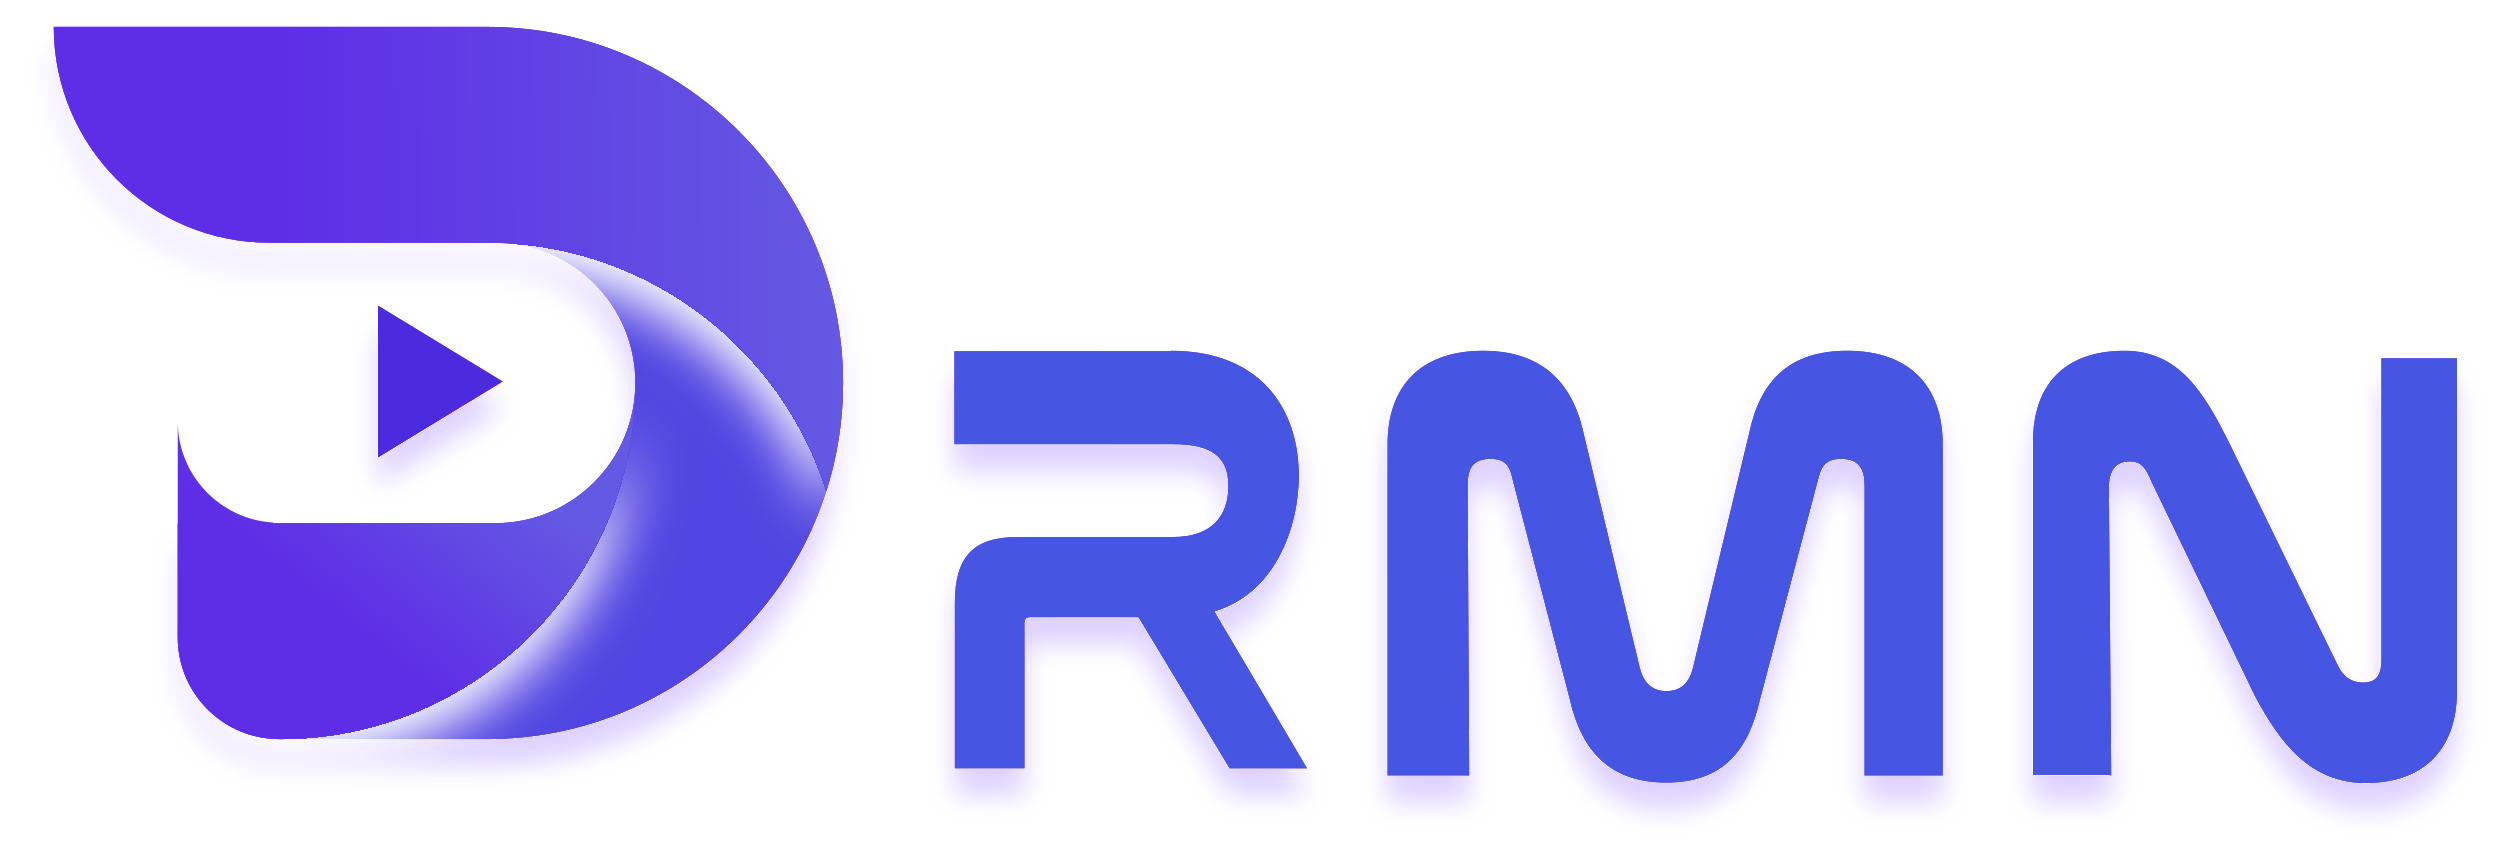
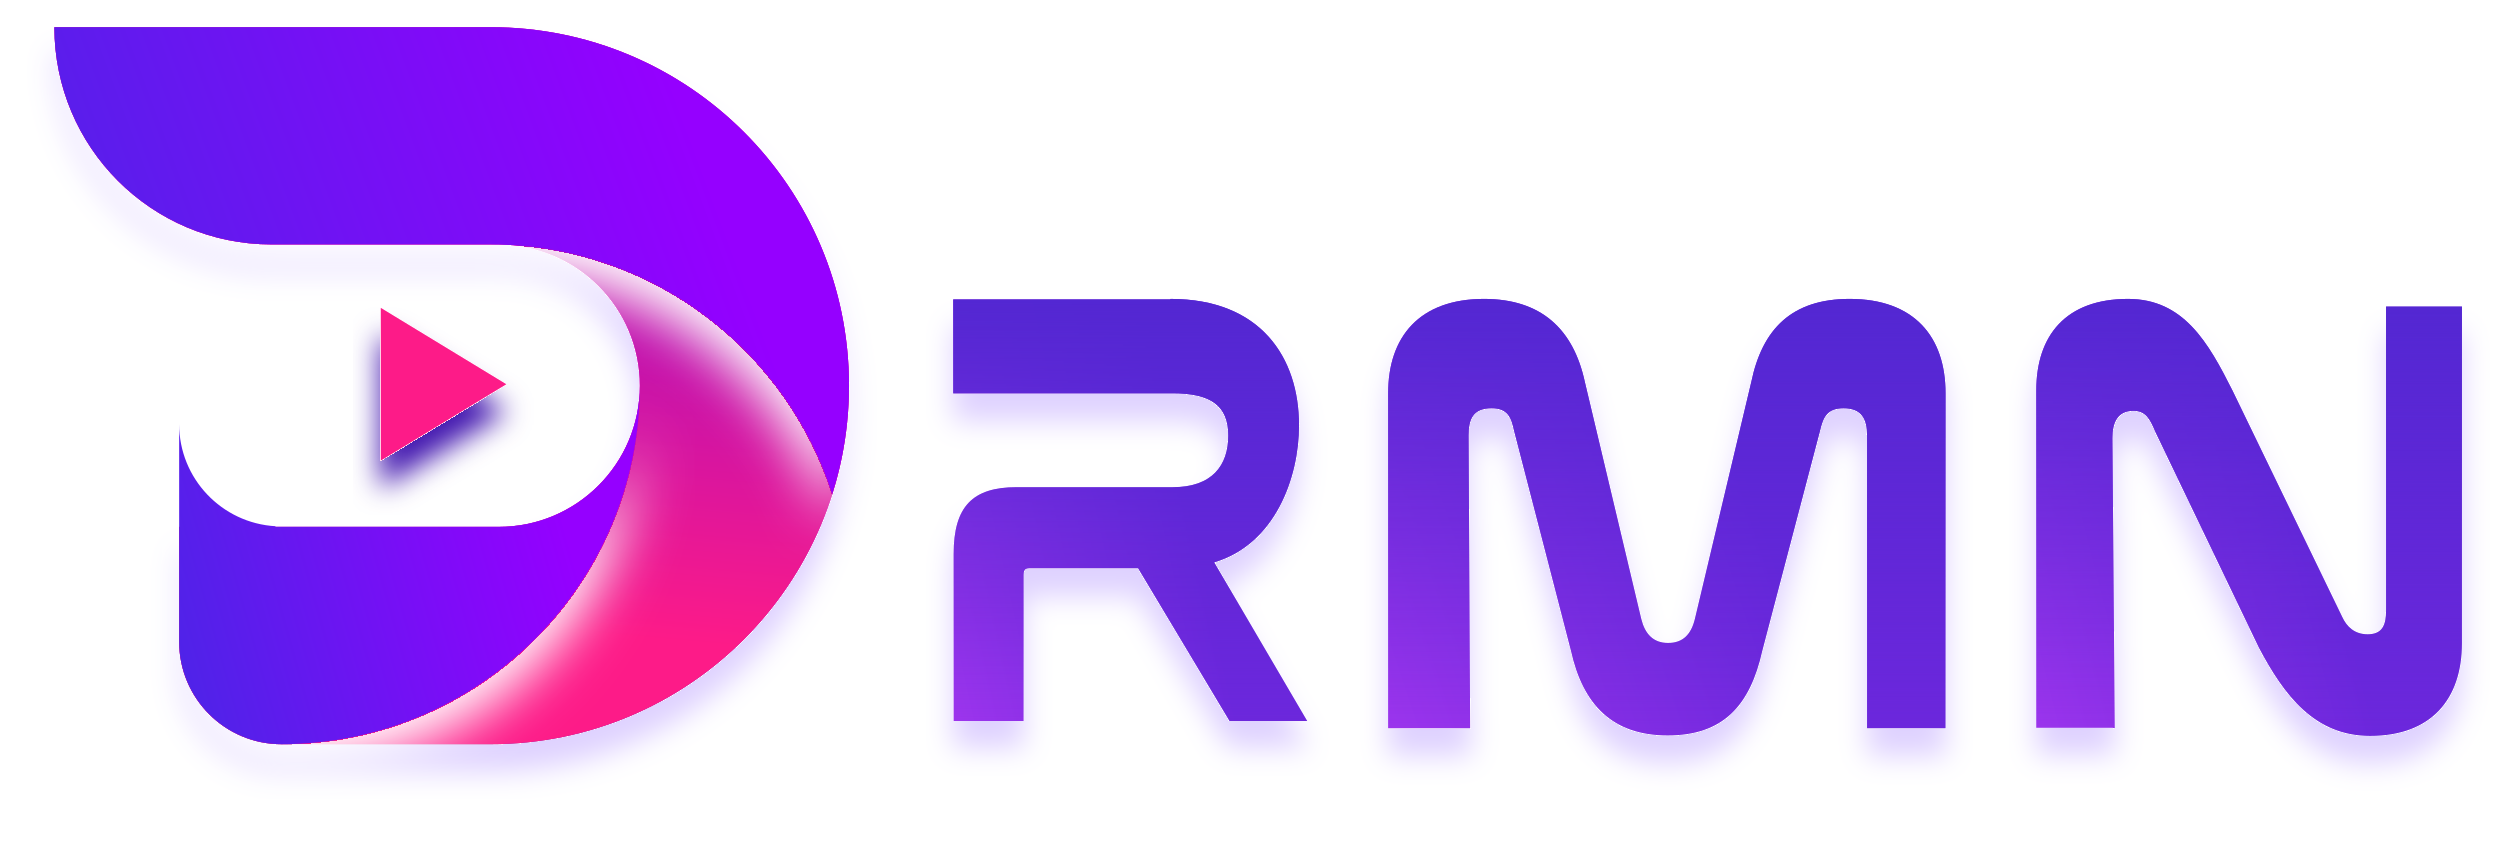
- <svg xmlns="http://www.w3.org/2000/svg" width="93" height="32" viewBox="0 0 93 32" fill="none">
+ <svg xmlns="http://www.w3.org/2000/svg" width="92" height="31" viewBox="0 0 92 31" fill="none">
  <g filter="url(#filter0_d_756_6660)">
-     <path d="M43.557 13.049C46.898 13.049 48.317 15.209 48.317 17.701C48.317 19.628 47.432 22.081 45.174 22.745L48.622 28.582H45.739L42.352 22.961H38.493C38.249 22.961 38.112 22.933 38.112 23.198V28.582H35.519V22.436C35.519 20.691 36.22 19.977 37.852 19.977H43.634C45.098 19.977 45.693 19.174 45.693 18.077C45.693 16.981 45.052 16.525 43.634 16.525H35.503V13.065H43.542L43.557 13.049Z" fill="url(#paint0_linear_756_6660)" />
-     <path d="M43.557 13.049C46.898 13.049 48.317 15.209 48.317 17.701C48.317 19.628 47.432 22.081 45.174 22.745L48.622 28.582H45.739L42.352 22.961H38.493C38.249 22.961 38.112 22.933 38.112 23.198V28.582H35.519V22.436C35.519 20.691 36.22 19.977 37.852 19.977H43.634C45.098 19.977 45.693 19.174 45.693 18.077C45.693 16.981 45.052 16.525 43.634 16.525H35.503V13.065H43.542L43.557 13.049Z" fill="#4656E2" />
+     <path d="M43.078 11C46.396 11 47.805 13.16 47.805 15.652C47.805 17.579 46.926 20.032 44.684 20.696L48.108 26.534H45.244L41.881 20.912H38.047C37.805 20.912 37.669 20.884 37.669 21.15V26.534H35.093V20.387C35.093 18.642 35.79 17.928 37.411 17.928H43.153C44.608 17.928 45.199 17.125 45.199 16.028C45.199 14.932 44.562 14.476 43.153 14.476H35.078V11.017H43.062L43.078 11Z" fill="url(#paint0_linear_756_6660)" />
+     <path d="M43.078 11C46.396 11 47.805 13.16 47.805 15.652C47.805 17.579 46.926 20.032 44.684 20.696L48.108 26.534H45.244L41.881 20.912H38.047C37.805 20.912 37.669 20.884 37.669 21.15V26.534H35.093V20.387C35.093 18.642 35.79 17.928 37.411 17.928H43.153C44.608 17.928 45.199 17.125 45.199 16.028C45.199 14.932 44.562 14.476 43.153 14.476H35.078V11.017H43.062L43.078 11Z" fill="url(#paint1_linear_756_6660)" />
  </g>
  <g filter="url(#filter1_d_756_6660)">
-     <path d="M54.41 28.848H51.616V16.521C51.616 14.444 52.775 13.049 55.17 13.049C57.275 13.049 58.48 14.145 58.907 16.106L60.997 24.828C61.134 25.376 61.439 25.708 61.988 25.708C62.538 25.708 62.843 25.393 62.98 24.828L65.07 16.106C65.481 14.145 66.58 13.049 68.715 13.049C71.11 13.049 72.269 14.444 72.269 16.521V28.848H69.36V18.071C69.36 17.473 69.164 17.074 68.493 17.074C67.882 17.074 67.739 17.39 67.617 17.905L65.481 25.991C65.024 28.034 64.017 29.114 61.973 29.114C59.929 29.114 58.831 27.985 58.388 25.991L56.283 17.905C56.177 17.406 56.046 17.074 55.451 17.074C54.764 17.074 54.599 17.473 54.599 18.071L54.656 28.848H54.41Z" fill="url(#paint1_linear_756_6660)" />
-     <path d="M54.41 28.848H51.616V16.521C51.616 14.444 52.775 13.049 55.17 13.049C57.275 13.049 58.48 14.145 58.907 16.106L60.997 24.828C61.134 25.376 61.439 25.708 61.988 25.708C62.538 25.708 62.843 25.393 62.98 24.828L65.07 16.106C65.481 14.145 66.58 13.049 68.715 13.049C71.11 13.049 72.269 14.444 72.269 16.521V28.848H69.36V18.071C69.36 17.473 69.164 17.074 68.493 17.074C67.882 17.074 67.739 17.39 67.617 17.905L65.481 25.991C65.024 28.034 64.017 29.114 61.973 29.114C59.929 29.114 58.831 27.985 58.388 25.991L56.283 17.905C56.177 17.406 56.046 17.074 55.451 17.074C54.764 17.074 54.599 17.473 54.599 18.071L54.656 28.848H54.41Z" fill="#4656E2" />
+     <path d="M53.857 26.799H51.082V14.472C51.082 12.396 52.233 11 54.612 11C56.703 11 57.9 12.097 58.324 14.057L60.4 22.779C60.536 23.327 60.84 23.66 61.385 23.66C61.931 23.66 62.233 23.344 62.37 22.779L64.446 14.057C64.855 12.097 65.946 11 68.067 11C70.446 11 71.597 12.396 71.597 14.472V26.799H68.707V16.022C68.707 15.424 68.512 15.025 67.846 15.025C67.24 15.025 67.097 15.341 66.976 15.856L64.855 23.942C64.4 25.985 63.4 27.065 61.37 27.065C59.34 27.065 58.249 25.936 57.809 23.942L55.718 15.856C55.612 15.358 55.482 15.025 54.891 15.025C54.209 15.025 54.045 15.424 54.045 16.022L54.102 26.799H53.857Z" fill="url(#paint2_linear_756_6660)" />
+     <path d="M53.857 26.799H51.082V14.472C51.082 12.396 52.233 11 54.612 11C56.703 11 57.9 12.097 58.324 14.057L60.4 22.779C60.536 23.327 60.84 23.66 61.385 23.66C61.931 23.66 62.233 23.344 62.37 22.779L64.446 14.057C64.855 12.097 65.946 11 68.067 11C70.446 11 71.597 12.396 71.597 14.472V26.799H68.707V16.022C68.707 15.424 68.512 15.025 67.846 15.025C67.24 15.025 67.097 15.341 66.976 15.856L64.855 23.942C64.4 25.985 63.4 27.065 61.37 27.065C59.34 27.065 58.249 25.936 57.809 23.942L55.718 15.856C55.612 15.358 55.482 15.025 54.891 15.025C54.209 15.025 54.045 15.424 54.045 16.022L54.102 26.799H53.857Z" fill="url(#paint3_linear_756_6660)" />
  </g>
  <g filter="url(#filter2_d_756_6660)">
-     <path d="M78.452 28.832H75.627V16.421C75.627 14.395 76.726 13.049 79.029 13.049C81.088 13.049 82.003 14.652 82.9 16.421L86.961 24.742C87.129 25.108 87.419 25.39 87.907 25.39C88.456 25.39 88.589 25.041 88.589 24.51V13.331H91.4V25.725C91.4 27.768 90.271 29.131 87.998 29.131C85.939 29.131 84.808 27.636 83.876 25.881L80.036 17.929C79.838 17.464 79.685 17.168 79.227 17.168C78.632 17.168 78.452 17.613 78.452 18.161L78.539 28.848L78.452 28.832Z" fill="url(#paint2_linear_756_6660)" />
-     <path d="M78.452 28.832H75.627V16.421C75.627 14.395 76.726 13.049 79.029 13.049C81.088 13.049 82.003 14.652 82.9 16.421L86.961 24.742C87.129 25.108 87.419 25.39 87.907 25.39C88.456 25.39 88.589 25.041 88.589 24.51V13.331H91.4V25.725C91.4 27.768 90.271 29.131 87.998 29.131C85.939 29.131 84.808 27.636 83.876 25.881L80.036 17.929C79.838 17.464 79.685 17.168 79.227 17.168C78.632 17.168 78.452 17.613 78.452 18.161L78.539 28.848L78.452 28.832Z" fill="#4656E2" />
+     <path d="M77.738 26.783H74.933V14.373C74.933 12.346 76.023 11 78.311 11C80.357 11 81.266 12.603 82.156 14.373L86.19 22.694C86.357 23.059 86.645 23.341 87.129 23.341C87.675 23.341 87.807 22.993 87.807 22.461V11.282H90.599V23.676C90.599 25.72 89.478 27.082 87.221 27.082C85.175 27.082 84.052 25.587 83.126 23.832L79.311 15.88C79.114 15.415 78.963 15.119 78.508 15.119C77.917 15.119 77.738 15.564 77.738 16.113L77.824 26.799L77.738 26.783Z" fill="url(#paint4_linear_756_6660)" />
+     <path d="M77.738 26.783H74.933V14.373C74.933 12.346 76.023 11 78.311 11C80.357 11 81.266 12.603 82.156 14.373L86.19 22.694C86.357 23.059 86.645 23.341 87.129 23.341C87.675 23.341 87.807 22.993 87.807 22.461V11.282H90.599V23.676C90.599 25.72 89.478 27.082 87.221 27.082C85.175 27.082 84.052 25.587 83.126 23.832L79.311 15.88C79.114 15.415 78.963 15.119 78.508 15.119C77.917 15.119 77.738 15.564 77.738 16.113L77.824 26.799L77.738 26.783Z" fill="url(#paint5_linear_756_6660)" />
  </g>
  <g filter="url(#filter3_d_756_6660)">
-     <path d="M18.126 1H2V1.005C2 5.438 5.59 9.032 10.02 9.032H18.419C21.297 9.032 23.632 11.366 23.632 14.248C23.632 17.128 21.299 19.464 18.419 19.464H6.611V23.711C6.611 25.802 8.304 27.496 10.394 27.496H18.126C25.437 27.496 31.364 21.565 31.364 14.251C31.364 6.931 25.437 1 18.126 1Z" fill="url(#paint3_linear_756_6660)" />
-     <path d="M18.126 1H2V1.005C2 5.438 5.59 9.032 10.02 9.032H18.419C21.297 9.032 23.632 11.366 23.632 14.248C23.632 17.128 21.299 19.464 18.419 19.464H6.611V23.711C6.611 25.802 8.304 27.496 10.394 27.496H18.126C25.437 27.496 31.364 21.565 31.364 14.251C31.364 6.931 25.437 1 18.126 1Z" fill="#5246E2" />
+     <path d="M18.061 1H2V1.005C2 5.419 5.575 8.999 9.987 8.999H18.352C21.219 8.999 23.544 11.324 23.544 14.194C23.544 17.062 21.221 19.389 18.352 19.389H6.592V23.619C6.592 25.701 8.279 27.389 10.36 27.389H18.061C25.342 27.389 31.245 21.482 31.245 14.197C31.245 6.907 25.342 1 18.061 1Z" fill="url(#paint6_linear_756_6660)" />
+     <path d="M18.061 1H2V1.005C2 5.419 5.575 8.999 9.987 8.999H18.352C21.219 8.999 23.544 11.324 23.544 14.194C23.544 17.062 21.221 19.389 18.352 19.389H6.592V23.619C6.592 25.701 8.279 27.389 10.36 27.389H18.061C25.342 27.389 31.245 21.482 31.245 14.197C31.245 6.907 25.342 1 18.061 1Z" fill="url(#paint7_linear_756_6660)" />
  </g>
  <g filter="url(#filter4_d_756_6660)">
-     <path d="M18.126 1H2C2 5.433 5.59 9.024 10.02 9.024H18.124C18.201 9.024 18.278 9.029 18.354 9.029H18.416C18.436 9.029 18.459 9.032 18.478 9.032C24.235 9.183 29.076 13.01 30.742 18.256C31.144 16.991 31.362 15.642 31.362 14.243C31.364 6.931 25.437 1 18.126 1Z" fill="url(#paint4_linear_756_6660)" />
+     <path d="M18.061 1H2C2 5.415 5.575 8.992 9.987 8.992H18.058C18.135 8.992 18.211 8.997 18.288 8.997H18.35C18.369 8.997 18.392 8.999 18.411 8.999C24.144 9.15 28.966 12.961 30.625 18.186C31.026 16.927 31.243 15.583 31.243 14.189C31.245 6.907 25.342 1 18.061 1Z" fill="url(#paint8_linear_756_6660)" />
  </g>
  <g filter="url(#filter5_d_756_6660)">
-     <path d="M23.634 14.246C23.634 17.125 21.301 19.462 18.42 19.462H10.17V19.44C8.187 19.323 6.612 17.681 6.612 15.667V23.709C6.612 25.799 8.306 27.494 10.395 27.494C17.706 27.494 23.634 21.563 23.634 14.248V14.246Z" fill="url(#paint5_linear_756_6660)" />
+     <path d="M23.545 14.192C23.545 17.06 21.222 19.387 18.353 19.387H10.136V19.365C8.161 19.249 6.593 17.613 6.593 15.607V23.616C6.593 25.699 8.279 27.386 10.361 27.386C17.642 27.386 23.545 21.48 23.545 14.194V14.192Z" fill="url(#paint9_linear_756_6660)" />
  </g>
  <g filter="url(#filter6_d_756_6660)">
-     <path d="M18.701 14.193L14.061 11.371L14.061 17.016L18.701 14.193Z" fill="url(#paint6_linear_756_6660)" />
-     <path d="M18.701 14.193L14.061 11.371L14.061 17.016L18.701 14.193Z" fill="#4C2BDE" />
+     <path d="M18.634 14.14L14.013 11.329L14.013 16.95L18.634 14.14Z" fill="#FD1B88" />
  </g>
  <defs>
-     <filter id="filter0_d_756_6660" x="34.503" y="13.049" width="15.118" height="17.534" filterUnits="userSpaceOnUse" color-interpolation-filters="sRGB">
+     <filter id="filter0_d_756_6660" x="34.078" y="11" width="15.03" height="17.534" filterUnits="userSpaceOnUse" color-interpolation-filters="sRGB">
      <feFlood flood-opacity="0" result="BackgroundImageFix" />
      <feColorMatrix in="SourceAlpha" type="matrix" values="0 0 0 0 0 0 0 0 0 0 0 0 0 0 0 0 0 0 127 0" result="hardAlpha" />
      <feOffset dy="1" />
      <feGaussianBlur stdDeviation="0.5" />
      <feComposite in2="hardAlpha" operator="out" />
      <feColorMatrix type="matrix" values="0 0 0 0 0.872 0 0 0 0 0.821 0 0 0 0 1 0 0 0 1 0" />
      <feBlend mode="normal" in2="BackgroundImageFix" result="effect1_dropShadow_756_6660" />
      <feBlend mode="normal" in="SourceGraphic" in2="effect1_dropShadow_756_6660" result="shape" />
    </filter>
-     <filter id="filter1_d_756_6660" x="50.616" y="13.049" width="22.654" height="18.065" filterUnits="userSpaceOnUse" color-interpolation-filters="sRGB">
+     <filter id="filter1_d_756_6660" x="50.082" y="11" width="22.515" height="18.065" filterUnits="userSpaceOnUse" color-interpolation-filters="sRGB">
      <feFlood flood-opacity="0" result="BackgroundImageFix" />
      <feColorMatrix in="SourceAlpha" type="matrix" values="0 0 0 0 0 0 0 0 0 0 0 0 0 0 0 0 0 0 127 0" result="hardAlpha" />
      <feOffset dy="1" />
      <feGaussianBlur stdDeviation="0.5" />
      <feComposite in2="hardAlpha" operator="out" />
      <feColorMatrix type="matrix" values="0 0 0 0 0.872 0 0 0 0 0.821 0 0 0 0 1 0 0 0 1 0" />
      <feBlend mode="normal" in2="BackgroundImageFix" result="effect1_dropShadow_756_6660" />
      <feBlend mode="normal" in="SourceGraphic" in2="effect1_dropShadow_756_6660" result="shape" />
    </filter>
-     <filter id="filter2_d_756_6660" x="74.627" y="13.049" width="17.773" height="18.082" filterUnits="userSpaceOnUse" color-interpolation-filters="sRGB">
+     <filter id="filter2_d_756_6660" x="73.933" y="11" width="17.666" height="18.082" filterUnits="userSpaceOnUse" color-interpolation-filters="sRGB">
      <feFlood flood-opacity="0" result="BackgroundImageFix" />
      <feColorMatrix in="SourceAlpha" type="matrix" values="0 0 0 0 0 0 0 0 0 0 0 0 0 0 0 0 0 0 127 0" result="hardAlpha" />
      <feOffset dy="1" />
      <feGaussianBlur stdDeviation="0.5" />
      <feComposite in2="hardAlpha" operator="out" />
      <feColorMatrix type="matrix" values="0 0 0 0 0.872 0 0 0 0 0.821 0 0 0 0 1 0 0 0 1 0" />
      <feBlend mode="normal" in2="BackgroundImageFix" result="effect1_dropShadow_756_6660" />
      <feBlend mode="normal" in="SourceGraphic" in2="effect1_dropShadow_756_6660" result="shape" />
    </filter>
-     <filter id="filter3_d_756_6660" x="1" y="1" width="31.365" height="28.496" filterUnits="userSpaceOnUse" color-interpolation-filters="sRGB">
+     <filter id="filter3_d_756_6660" x="1" y="1" width="31.245" height="28.389" filterUnits="userSpaceOnUse" color-interpolation-filters="sRGB">
      <feFlood flood-opacity="0" result="BackgroundImageFix" />
      <feColorMatrix in="SourceAlpha" type="matrix" values="0 0 0 0 0 0 0 0 0 0 0 0 0 0 0 0 0 0 127 0" result="hardAlpha" />
      <feOffset dy="1" />
      <feGaussianBlur stdDeviation="0.5" />
      <feComposite in2="hardAlpha" operator="out" />
      <feColorMatrix type="matrix" values="0 0 0 0 0.872 0 0 0 0 0.821 0 0 0 0 1 0 0 0 1 0" />
      <feBlend mode="normal" in2="BackgroundImageFix" result="effect1_dropShadow_756_6660" />
      <feBlend mode="normal" in="SourceGraphic" in2="effect1_dropShadow_756_6660" result="shape" />
    </filter>
-     <filter id="filter4_d_756_6660" x="0" y="0" width="33.362" height="21.256" filterUnits="userSpaceOnUse" color-interpolation-filters="sRGB">
+     <filter id="filter4_d_756_6660" x="0" y="0" width="33.243" height="21.186" filterUnits="userSpaceOnUse" color-interpolation-filters="sRGB">
      <feFlood flood-opacity="0" result="BackgroundImageFix" />
      <feColorMatrix in="SourceAlpha" type="matrix" values="0 0 0 0 0 0 0 0 0 0 0 0 0 0 0 0 0 0 127 0" result="hardAlpha" />
      <feOffset dy="1" />
      <feGaussianBlur stdDeviation="1" />
      <feComposite in2="hardAlpha" operator="out" />
      <feColorMatrix type="matrix" values="0 0 0 0 1 0 0 0 0 1 0 0 0 0 1 0 0 0 1 0" />
      <feBlend mode="normal" in2="BackgroundImageFix" result="effect1_dropShadow_756_6660" />
      <feBlend mode="normal" in="SourceGraphic" in2="effect1_dropShadow_756_6660" result="shape" />
    </filter>
-     <filter id="filter5_d_756_6660" x="4.612" y="13.246" width="21.021" height="17.248" filterUnits="userSpaceOnUse" color-interpolation-filters="sRGB">
+     <filter id="filter5_d_756_6660" x="4.593" y="13.192" width="20.952" height="17.194" filterUnits="userSpaceOnUse" color-interpolation-filters="sRGB">
      <feFlood flood-opacity="0" result="BackgroundImageFix" />
      <feColorMatrix in="SourceAlpha" type="matrix" values="0 0 0 0 0 0 0 0 0 0 0 0 0 0 0 0 0 0 127 0" result="hardAlpha" />
      <feOffset dy="1" />
      <feGaussianBlur stdDeviation="1" />
      <feComposite in2="hardAlpha" operator="out" />
      <feColorMatrix type="matrix" values="0 0 0 0 1 0 0 0 0 1 0 0 0 0 1 0 0 0 1 0" />
      <feBlend mode="normal" in2="BackgroundImageFix" result="effect1_dropShadow_756_6660" />
      <feBlend mode="normal" in="SourceGraphic" in2="effect1_dropShadow_756_6660" result="shape" />
    </filter>
-     <filter id="filter6_d_756_6660" x="13.062" y="11.371" width="6.639" height="7.645" filterUnits="userSpaceOnUse" color-interpolation-filters="sRGB">
+     <filter id="filter6_d_756_6660" x="13.013" y="11.329" width="6.621" height="7.621" filterUnits="userSpaceOnUse" color-interpolation-filters="sRGB">
      <feFlood flood-opacity="0" result="BackgroundImageFix" />
      <feColorMatrix in="SourceAlpha" type="matrix" values="0 0 0 0 0 0 0 0 0 0 0 0 0 0 0 0 0 0 127 0" result="hardAlpha" />
      <feOffset dy="1" />
      <feGaussianBlur stdDeviation="0.5" />
      <feComposite in2="hardAlpha" operator="out" />
-       <feColorMatrix type="matrix" values="0 0 0 0 0.872 0 0 0 0 0.825 0 0 0 0 1 0 0 0 1 0" />
+       <feColorMatrix type="matrix" values="0 0 0 0 0.267 0 0 0 0 0.098 0 0 0 0 0.69 0 0 0 1 0" />
      <feBlend mode="normal" in2="BackgroundImageFix" result="effect1_dropShadow_756_6660" />
      <feBlend mode="normal" in="SourceGraphic" in2="effect1_dropShadow_756_6660" result="shape" />
    </filter>
-     <linearGradient id="paint0_linear_756_6660" x1="24.451" y1="8.508" x2="40.799" y2="4.902" gradientUnits="userSpaceOnUse">
+     <linearGradient id="paint0_linear_756_6660" x1="24.1" y1="6.459" x2="40.348" y2="2.9" gradientUnits="userSpaceOnUse">
      <stop stop-color="#BC3DF8" />
      <stop offset="1" stop-color="#6C27DC" />
    </linearGradient>
-     <linearGradient id="paint1_linear_756_6660" x1="34.215" y1="8.352" x2="58.471" y2="0.209" gradientUnits="userSpaceOnUse">
+     <linearGradient id="paint1_linear_756_6660" x1="41.593" y1="11" x2="41.593" y2="26.534" gradientUnits="userSpaceOnUse">
+       <stop stop-color="#5327D2" />
+       <stop offset="1" stop-color="#5327D2" stop-opacity="0" />
+     </linearGradient>
+     <linearGradient id="paint2_linear_756_6660" x1="33.798" y1="6.303" x2="57.924" y2="-1.742" gradientUnits="userSpaceOnUse">
      <stop stop-color="#BC3DF8" />
      <stop offset="1" stop-color="#6C27DC" />
    </linearGradient>
-     <linearGradient id="paint2_linear_756_6660" x1="62.339" y1="8.347" x2="81.682" y2="3.393" gradientUnits="userSpaceOnUse">
+     <linearGradient id="paint3_linear_756_6660" x1="61.34" y1="11" x2="61.34" y2="27.065" gradientUnits="userSpaceOnUse">
+       <stop stop-color="#5327D2" />
+       <stop offset="1" stop-color="#5327D2" stop-opacity="0" />
+     </linearGradient>
+     <linearGradient id="paint4_linear_756_6660" x1="61.734" y1="6.299" x2="80.962" y2="1.407" gradientUnits="userSpaceOnUse">
      <stop stop-color="#BC3DF8" />
      <stop offset="1" stop-color="#6C27DC" />
    </linearGradient>
-     <linearGradient id="paint3_linear_756_6660" x1="24.742" y1="9.624" x2="23.532" y2="29.961" gradientUnits="userSpaceOnUse">
+     <linearGradient id="paint5_linear_756_6660" x1="82.766" y1="11" x2="82.766" y2="27.082" gradientUnits="userSpaceOnUse">
+       <stop stop-color="#5327D2" />
+       <stop offset="1" stop-color="#5327D2" stop-opacity="0" />
+     </linearGradient>
+     <linearGradient id="paint6_linear_756_6660" x1="24.65" y1="9.589" x2="23.445" y2="29.843" gradientUnits="userSpaceOnUse">
      <stop stop-color="#FF33DA" />
      <stop offset="0.406" stop-color="#CD20E9" />
      <stop offset="1" stop-color="#511BB2" />
    </linearGradient>
-     <linearGradient id="paint4_linear_756_6660" x1="10.535" y1="2.004" x2="31.023" y2="1.769" gradientUnits="userSpaceOnUse">
-       <stop stop-color="#5E2EE6" />
-       <stop offset="1" stop-color="#6459E2" />
+     <linearGradient id="paint7_linear_756_6660" x1="24.5" y1="12.5" x2="23.5" y2="23.5" gradientUnits="userSpaceOnUse">
+       <stop stop-color="#C111AD" />
+       <stop offset="1" stop-color="#FD1B88" />
    </linearGradient>
-     <linearGradient id="paint5_linear_756_6660" x1="15.078" y1="24.728" x2="20.196" y2="18.482" gradientUnits="userSpaceOnUse">
-       <stop stop-color="#5E2EE6" />
-       <stop offset="1" stop-color="#6459E2" />
+     <linearGradient id="paint8_linear_756_6660" x1="-9.9" y1="17.546" x2="25.308" y2="4.446" gradientUnits="userSpaceOnUse">
+       <stop stop-color="#2D34DD" />
+       <stop offset="1" stop-color="#9500FF" />
    </linearGradient>
-     <linearGradient id="paint6_linear_756_6660" x1="19.683" y1="13.336" x2="11.507" y2="10.579" gradientUnits="userSpaceOnUse">
-       <stop stop-color="#FE1786" />
-       <stop offset="0.499" stop-color="#AD00FF" />
-       <stop offset="1" stop-color="#6A00BD" />
+     <linearGradient id="paint9_linear_756_6660" x1="-0.306" y1="26.895" x2="21.23" y2="20.844" gradientUnits="userSpaceOnUse">
+       <stop stop-color="#2D34DD" />
+       <stop offset="1" stop-color="#9500FF" />
    </linearGradient>
  </defs>
</svg>
